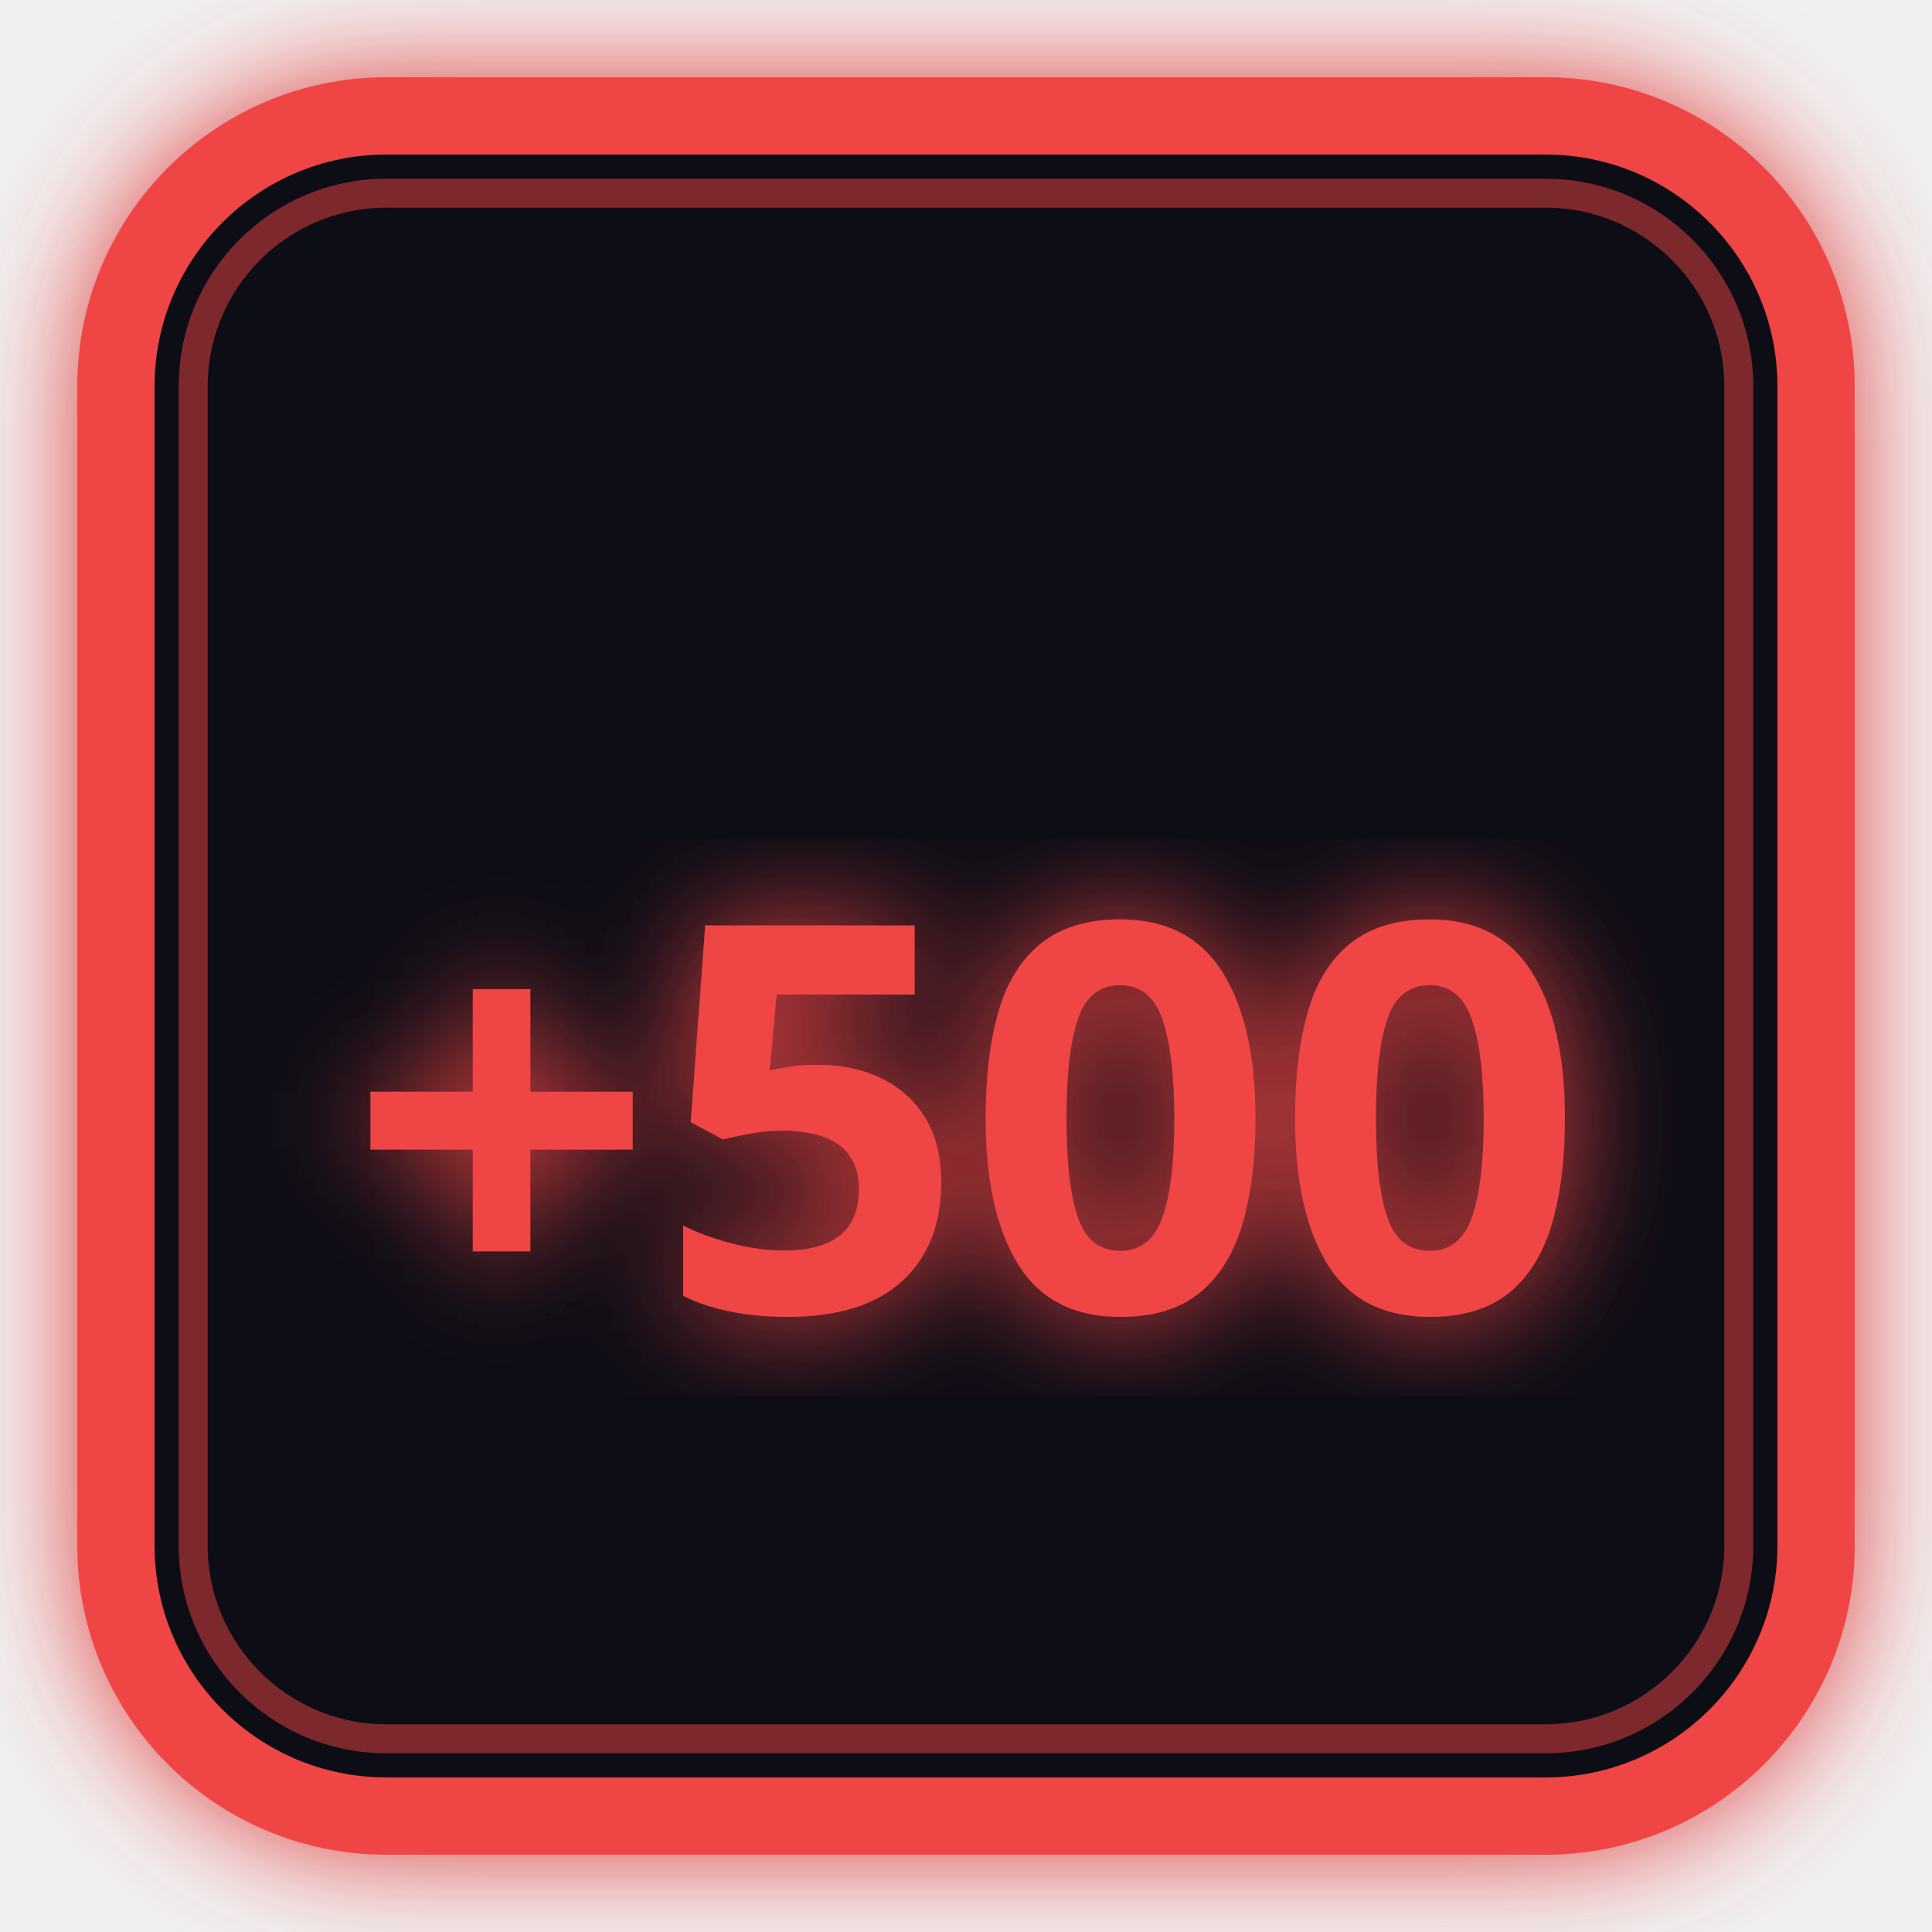
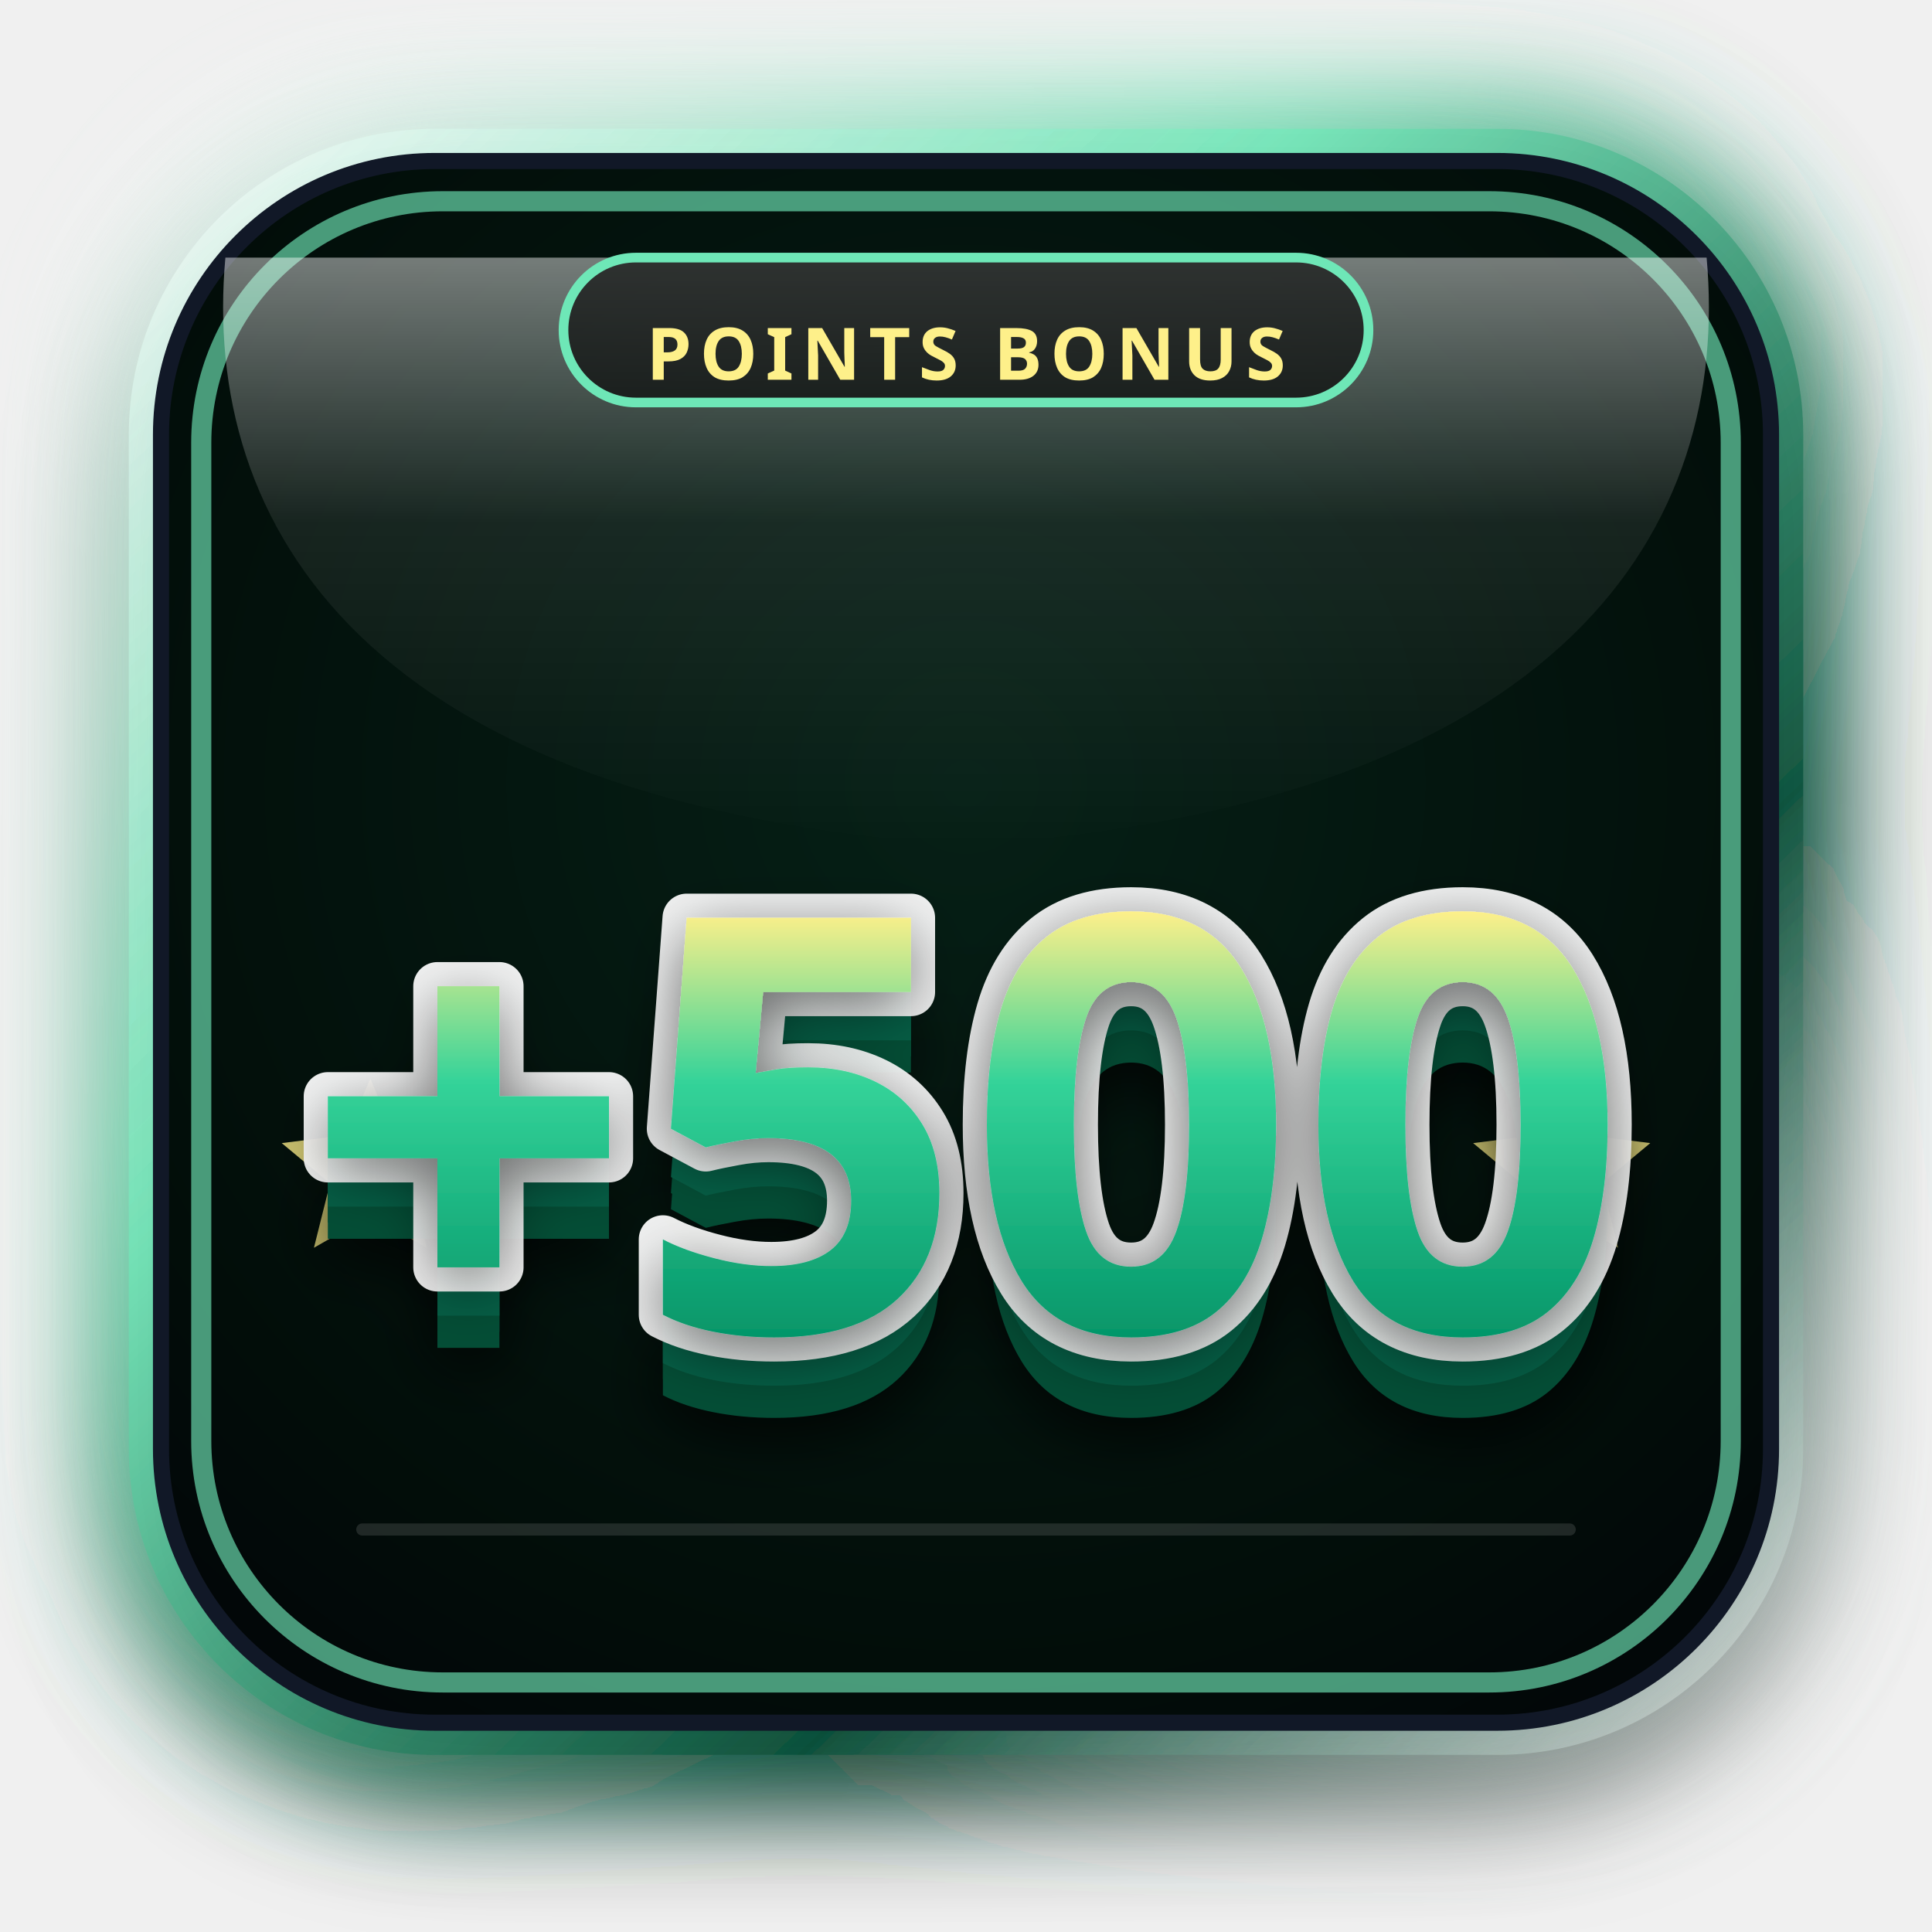
- <svg xmlns="http://www.w3.org/2000/svg" viewBox="0 0 100 100" width="100" height="100">
+ <svg xmlns="http://www.w3.org/2000/svg" viewBox="0 0 240 240" width="240" height="240">
  <defs>
-     <filter id="neon-glow" x="-20%" y="-20%" width="140%" height="140%">
-       <feGaussianBlur stdDeviation="3" result="blur" />
+     <filter id="neonGlow_500_true" x="-30%" y="-30%" width="160%" height="160%">
+       <feGaussianBlur stdDeviation="8" result="blur1" />
+       <feGaussianBlur stdDeviation="3" result="blur2" />
      <feMerge>
-         <feMergeNode in="blur" />
+         <feMergeNode in="blur1" />
+         <feMergeNode in="blur2" />
        <feMergeNode in="SourceGraphic" />
      </feMerge>
    </filter>
+     <linearGradient id="bevelRim_500_true" x1="0%" y1="0%" x2="100%" y2="100%">
+       <stop offset="0%" stop-color="#ffffff" stop-opacity="0.8" />
+       <stop offset="35%" stop-color="#6ee7b7" />
+       <stop offset="70%" stop-color="#044e36" />
+       <stop offset="100%" stop-color="#ffffff" stop-opacity="0.5" />
+     </linearGradient>
+     <radialGradient id="bodyPlate_500_true" cx="50%" cy="40%" r="75%">
+       <stop offset="0%" stop-color="#062016" />
+       <stop offset="75%" stop-color="#020d09" />
+       <stop offset="100%" stop-color="#020408" />
+     </radialGradient>
+     <linearGradient id="numFaceGrad_500_true" x1="0%" y1="0%" x2="0%" y2="100%">
+       <stop offset="0%" stop-color="#fef08a" />
+       <stop offset="40%" stop-color="#34d399" />
+       <stop offset="100%" stop-color="#059669" />
+     </linearGradient>
+     <linearGradient id="glassGlare_500_true" x1="0%" y1="0%" x2="0%" y2="100%">
+       <stop offset="0%" stop-color="#ffffff" stop-opacity="0.45" />
+       <stop offset="45%" stop-color="#ffffff" stop-opacity="0.08" />
+       <stop offset="100%" stop-color="#ffffff" stop-opacity="0" />
+     </linearGradient>
  </defs>
-   <rect x="6" y="6" width="88" height="88" rx="14" ry="14" fill="#0d1117" stroke="#ef4444" stroke-width="4" filter="url(#neon-glow)" />
-   <rect x="10" y="10" width="80" height="80" rx="10" ry="10" fill="none" stroke="#ef4444" stroke-width="1.5" stroke-opacity="0.5" />
-   <text x="50" y="58" dominant-baseline="middle" text-anchor="middle" font-family="'Outfit', 'Plus Jakarta Sans', sans-serif" font-weight="900" font-size="28" fill="#ef4444" filter="url(#neon-glow)">+500</text>
+   <rect x="18" y="24" width="204" height="198" rx="38" ry="38" fill="#000000" opacity="0.75" filter="blur(8px)" />
+   <rect x="16" y="16" width="208" height="202" rx="38" ry="38" fill="url(#bevelRim_500_true)" filter="url(#neonGlow_500_true)" opacity="0.9" />
+   <rect x="20" y="20" width="200" height="194" rx="34" ry="34" fill="url(#bodyPlate_500_true)" stroke="#111827" stroke-width="2" />
+   <rect x="25" y="25" width="190" height="184" rx="30" ry="30" fill="none" stroke="#6ee7b7" stroke-width="2.5" opacity="0.65" />
+   <path d="M 28,32 C 60,32 180,32 212,32 C 215,65 195,100 120,105 C 45,100 25,65 28,32 Z" fill="url(#glassGlare_500_true)" />
+   <rect x="70" y="32" width="100" height="18" rx="9" fill="rgba(0,0,0,0.6)" stroke="#6ee7b7" stroke-width="1.2" />
+   <text x="120" y="44" dominant-baseline="middle" text-anchor="middle" font-family="'Outfit', 'Plus Jakarta Sans', sans-serif" font-weight="900" font-size="9" fill="#fef08a" letter-spacing="1">POINTS BONUS</text>
+   <polygon points="46,134 49,141 57,142 51,147 53,155 46,151 39,155 41,147 35,142 43,141" fill="#fef08a" opacity="0.8" />
+   <polygon points="194,134 197,141 205,142 199,147 201,155 194,151 187,155 189,147 183,142 191,141" fill="#fef08a" opacity="0.8" />
+   <text x="120" y="152" dominant-baseline="middle" text-anchor="middle" font-family="'Outfit', 'Plus Jakarta Sans', sans-serif" font-weight="900" font-size="72" fill="#000000" opacity="0.85" filter="blur(4px)">+500</text>
+   <text x="120" y="150" dominant-baseline="middle" text-anchor="middle" font-family="'Outfit', 'Plus Jakarta Sans', sans-serif" font-weight="900" font-size="72" fill="#044e36">+500</text>
+   <text x="120" y="148" dominant-baseline="middle" text-anchor="middle" font-family="'Outfit', 'Plus Jakarta Sans', sans-serif" font-weight="900" font-size="72" fill="#044e36">+500</text>
+   <text x="120" y="146" dominant-baseline="middle" text-anchor="middle" font-family="'Outfit', 'Plus Jakarta Sans', sans-serif" font-weight="900" font-size="72" fill="#065f46">+500</text>
+   <text x="120" y="143" dominant-baseline="middle" text-anchor="middle" font-family="'Outfit', 'Plus Jakarta Sans', sans-serif" font-weight="900" font-size="72" fill="#065f46">+500</text>
+   <text x="120" y="140" dominant-baseline="middle" text-anchor="middle" font-family="'Outfit', 'Plus Jakarta Sans', sans-serif" font-weight="900" font-size="72" fill="none" stroke="#ffffff" stroke-width="6" stroke-linejoin="round" opacity="0.95">+500</text>
+   <text x="120" y="140" dominant-baseline="middle" text-anchor="middle" font-family="'Outfit', 'Plus Jakarta Sans', sans-serif" font-weight="900" font-size="72" fill="url(#numFaceGrad_500_true)" filter="drop-shadow(0 2px 4px rgba(0,0,0,0.6))">+500</text>
+   <line x1="45" y1="190" x2="195" y2="190" stroke="rgba(255,255,255,0.12)" stroke-width="1.5" stroke-linecap="round" />
</svg>
